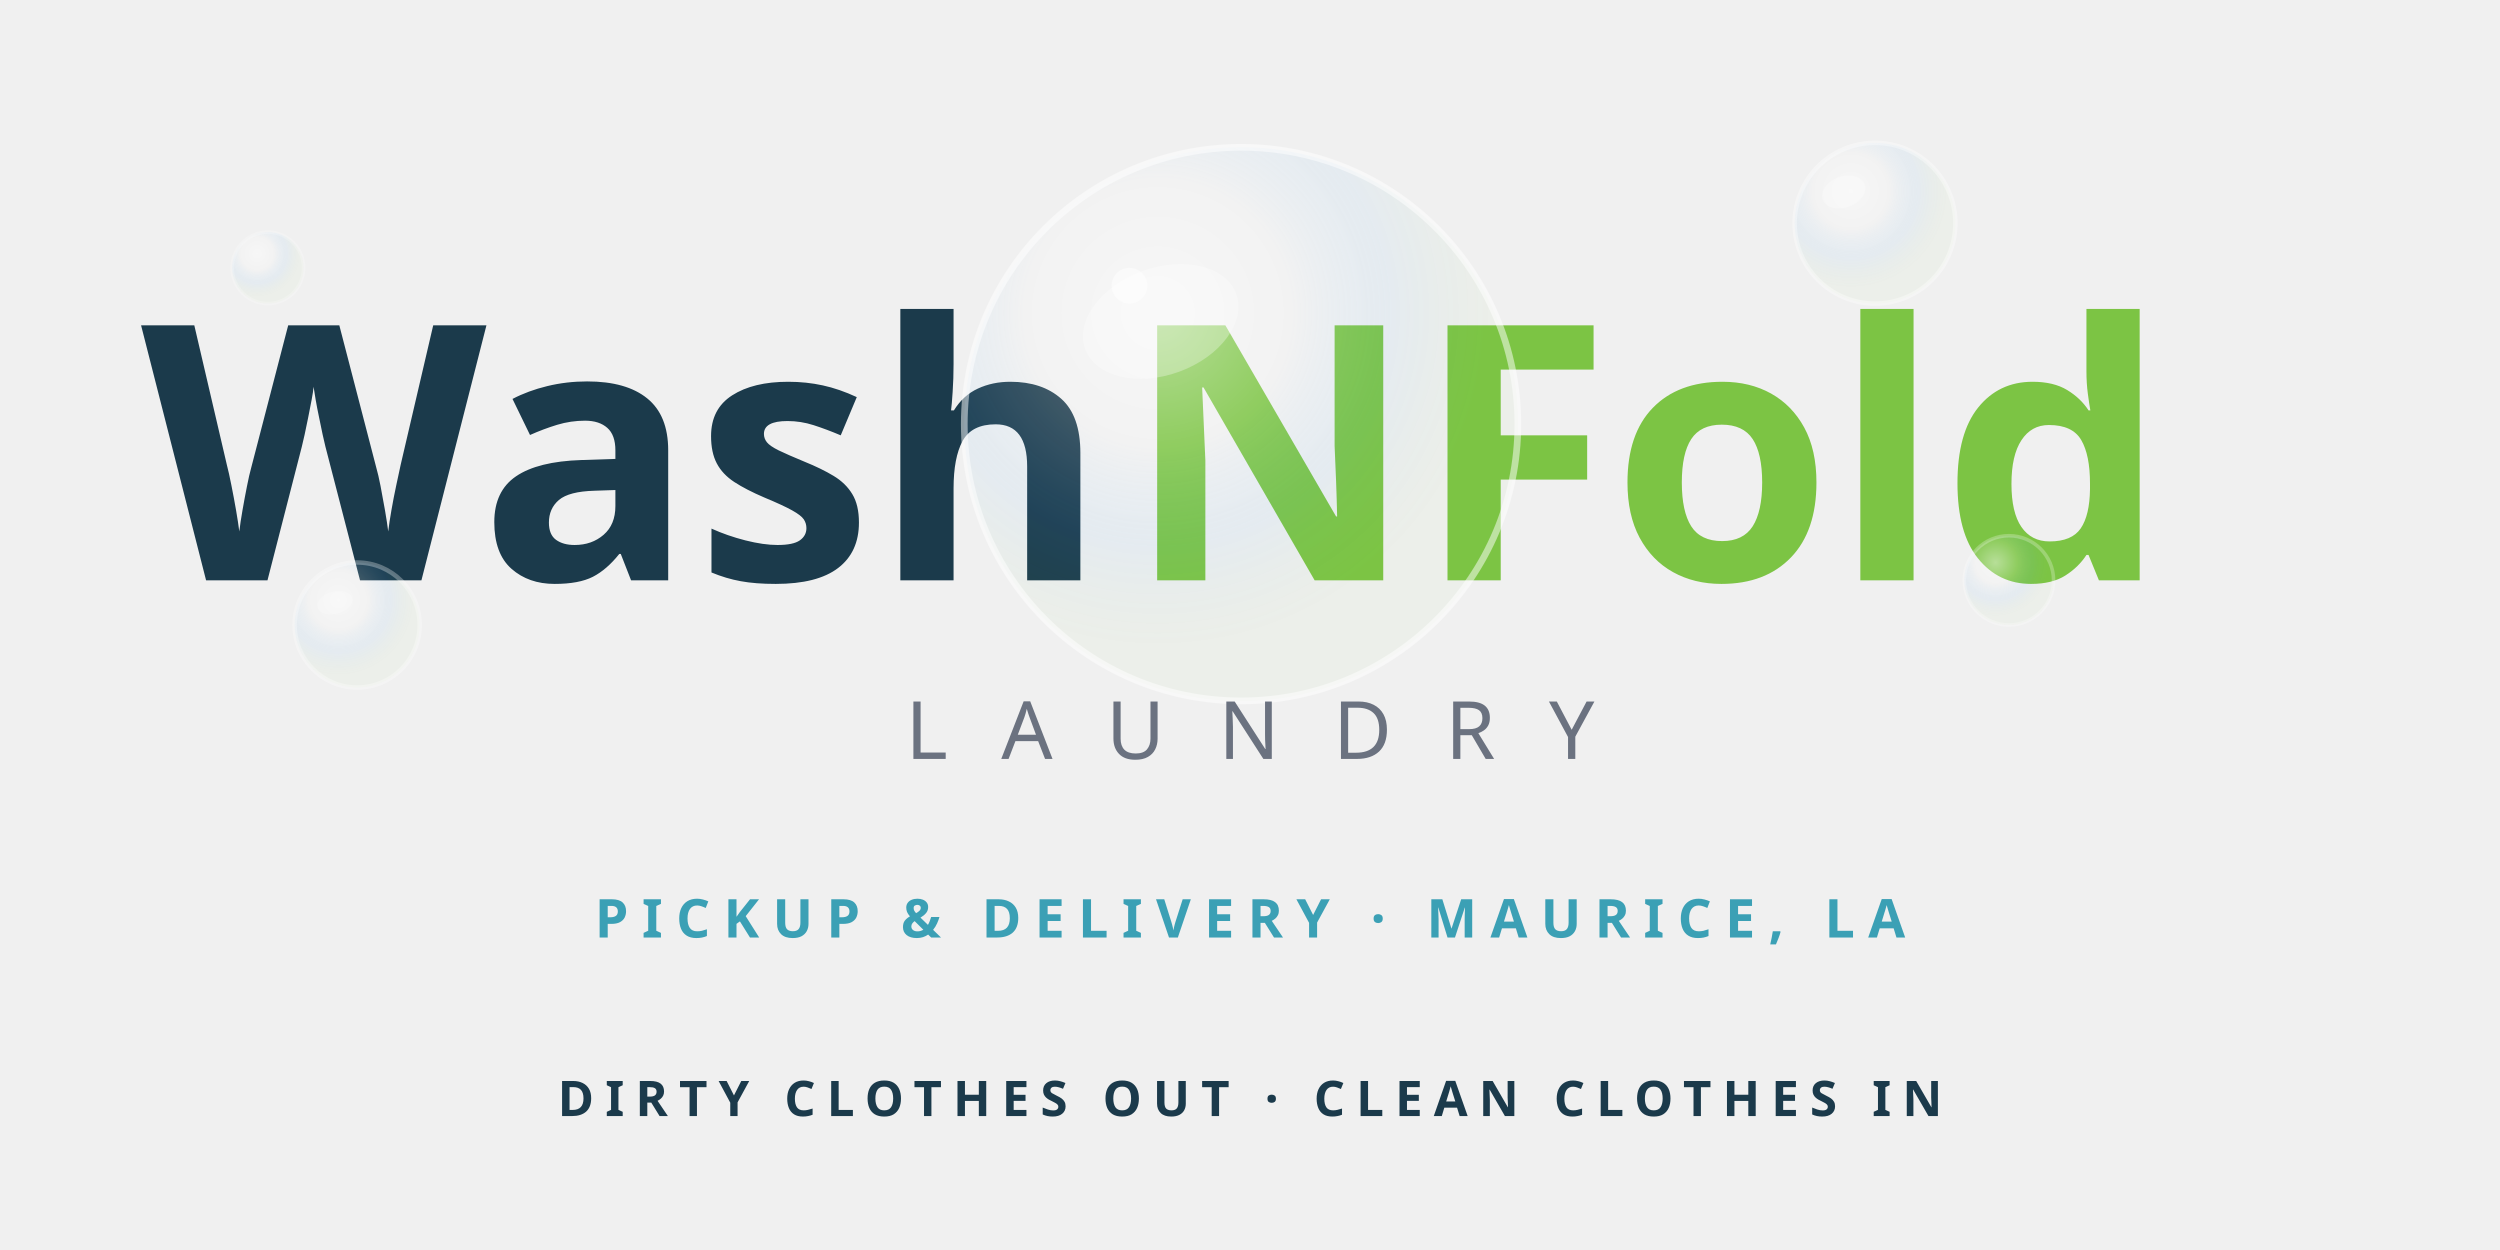
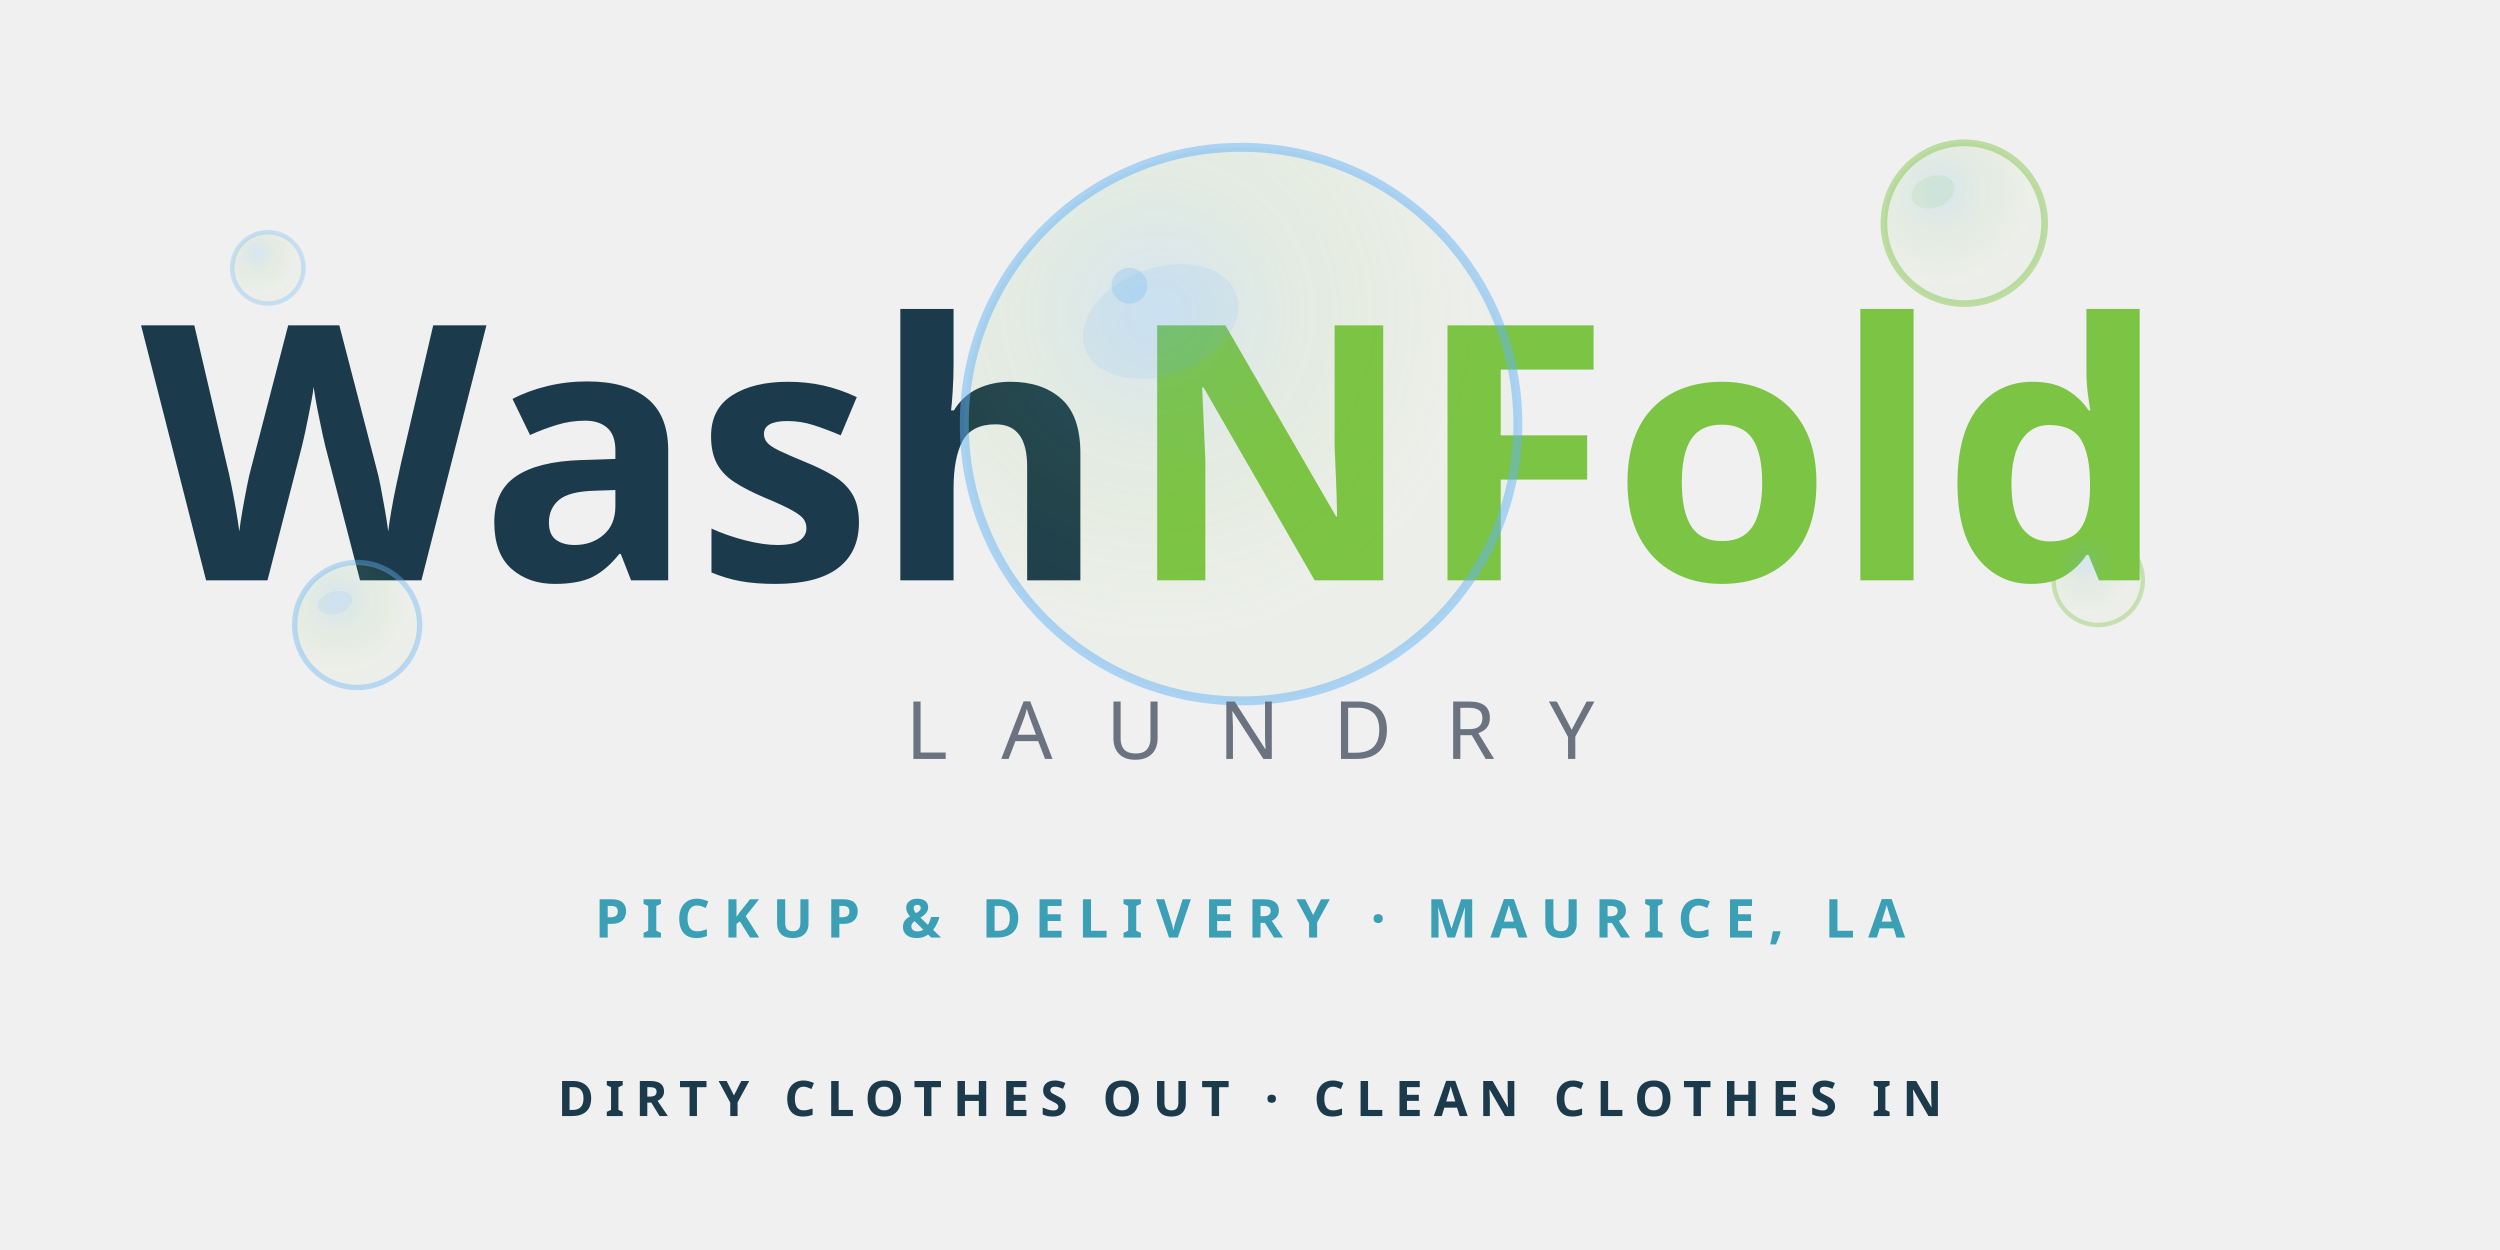
<svg xmlns="http://www.w3.org/2000/svg" viewBox="0 0 560 280" width="560" height="280">
  <defs>
-     <linearGradient id="grad" x1="0" y1="0" x2="1" y2="1">
-       <stop offset="0%" stop-color="#64B5F6" />
-       <stop offset="100%" stop-color="#7CC444" />
-     </linearGradient>
-     <radialGradient id="bubble-glass" cx="35%" cy="30%" r="60%">
-       <stop offset="0%" stop-color="#FFFFFF" stop-opacity="0.45" />
-       <stop offset="40%" stop-color="#FFFFFF" stop-opacity="0.15" />
-       <stop offset="70%" stop-color="#64B5F6" stop-opacity="0.08" />
-       <stop offset="100%" stop-color="#7CC444" stop-opacity="0.04" />
+     <radialGradient id="bubble-a" cx="35%" cy="30%" r="60%">
+       <stop offset="0%" stop-color="#64B5F6" stop-opacity="0.18" />
+       <stop offset="60%" stop-color="#7CC444" stop-opacity="0.08" />
+       <stop offset="100%" stop-color="#7CC444" stop-opacity="0.03" />
    </radialGradient>
  </defs>
  <text x="248" y="130" text-anchor="end" font-family="'Nunito', sans-serif" font-weight="900" font-size="80" fill="#1B3A4B">Wash</text>
  <text x="252" y="130" text-anchor="start" font-family="'Nunito', sans-serif" font-weight="900" font-size="80" fill="#7CC444">NFold</text>
-   <circle cx="278" cy="95" r="62" fill="url(#bubble-glass)" stroke="rgba(255,255,255,0.5)" stroke-width="1.5" />
-   <ellipse cx="260" cy="72" rx="18" ry="12" fill="#FFFFFF" opacity="0.3" transform="rotate(-20,260,72)" />
-   <circle cx="253" cy="64" r="4" fill="#FFFFFF" opacity="0.5" />
-   <circle cx="420" cy="50" r="18" fill="url(#bubble-glass)" stroke="rgba(255,255,255,0.35)" stroke-width="1" />
-   <ellipse cx="413" cy="43" rx="5" ry="3.5" fill="#FFFFFF" opacity="0.25" transform="rotate(-20,413,43)" />
-   <circle cx="80" cy="140" r="14" fill="url(#bubble-glass)" stroke="rgba(255,255,255,0.3)" stroke-width="1" />
-   <ellipse cx="75" cy="135" rx="4" ry="2.5" fill="#FFFFFF" opacity="0.2" transform="rotate(-15,75,135)" />
-   <circle cx="450" cy="130" r="10" fill="url(#bubble-glass)" stroke="rgba(255,255,255,0.25)" stroke-width="0.8" />
-   <circle cx="60" cy="60" r="8" fill="url(#bubble-glass)" stroke="rgba(255,255,255,0.2)" stroke-width="0.8" />
+   <circle cx="278" cy="95" r="62" fill="url(#bubble-a)" stroke="#64B5F6" stroke-width="2" stroke-opacity="0.5" />
+   <ellipse cx="260" cy="72" rx="18" ry="12" fill="#64B5F6" opacity="0.12" transform="rotate(-20,260,72)" />
+   <circle cx="253" cy="64" r="4" fill="#64B5F6" opacity="0.25" />
+   <circle cx="440" cy="50" r="18" fill="url(#bubble-a)" stroke="#7CC444" stroke-width="1.5" stroke-opacity="0.45" />
+   <ellipse cx="433" cy="43" rx="5" ry="3.5" fill="#7CC444" opacity="0.12" transform="rotate(-20,433,43)" />
+   <circle cx="80" cy="140" r="14" fill="url(#bubble-a)" stroke="#64B5F6" stroke-width="1.2" stroke-opacity="0.4" />
+   <ellipse cx="75" cy="135" rx="4" ry="2.5" fill="#64B5F6" opacity="0.1" transform="rotate(-15,75,135)" />
+   <circle cx="470" cy="130" r="10" fill="url(#bubble-a)" stroke="#7CC444" stroke-width="1" stroke-opacity="0.35" />
+   <circle cx="60" cy="60" r="8" fill="url(#bubble-a)" stroke="#64B5F6" stroke-width="1" stroke-opacity="0.3" />
  <text x="280" y="170" text-anchor="middle" font-family="'Nunito', sans-serif" font-weight="400" font-size="18" letter-spacing="12" fill="#6B7280">LAUNDRY</text>
  <text x="280" y="210" text-anchor="middle" font-family="'Nunito', sans-serif" font-weight="700" font-size="12" letter-spacing="3" fill="#3BA0B5">PICKUP &amp; DELIVERY · MAURICE, LA</text>
  <text x="280" y="250" text-anchor="middle" font-family="'Nunito', sans-serif" font-weight="800" font-size="11" letter-spacing="2.5" fill="#1B3A4B">DIRTY CLOTHES OUT · CLEAN CLOTHES IN</text>
</svg>
